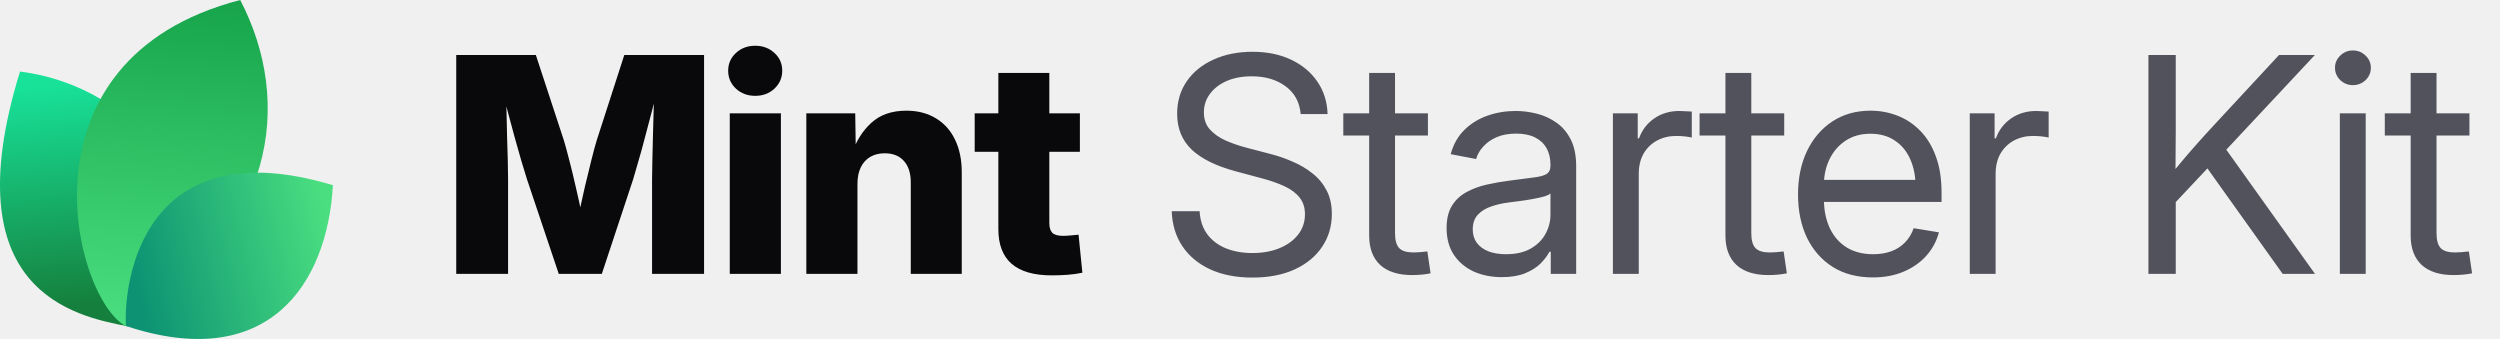
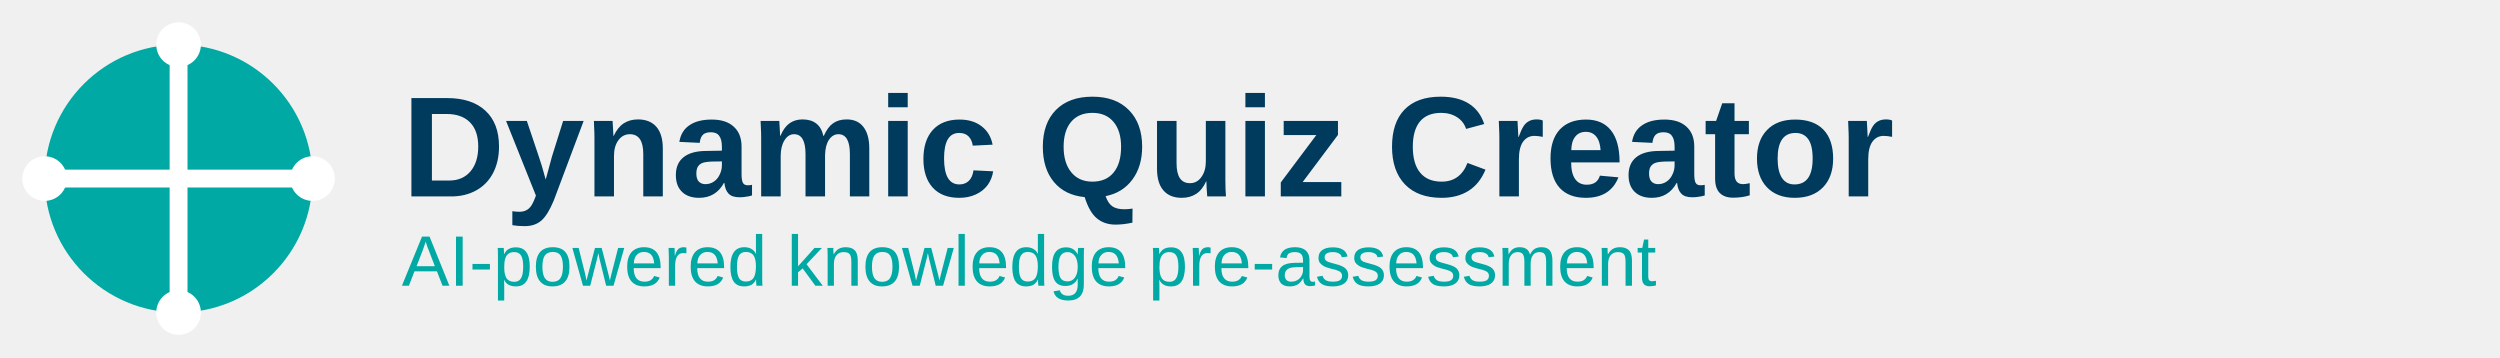
- <svg xmlns="http://www.w3.org/2000/svg" width="177" height="24" viewBox="0 0 177 24" fill="none">
-   <path d="M9.061 23.108C5.268 22.377 -3.391 20.627 1.417 5.064C9.634 6.099 16.973 14.064 9.061 23.108Z" fill="url(#paint0_linear_17557_2020)" />
-   <path d="M8.919 23.094C5.276 21.222 0.784 4.209 17.007 0C20.757 7.193 19.621 16.545 8.919 23.094Z" fill="url(#paint1_linear_17557_2020)" />
-   <path d="M8.914 23.079C8.735 19.882 10.159 9.085 23.57 13.111C23.181 20.123 18.984 26.418 8.914 23.079Z" fill="url(#paint2_linear_17557_2020)" />
-   <path d="M32.301 19.392V3.894H37.938L39.925 9.948C40.036 10.315 40.164 10.787 40.31 11.362C40.462 11.938 40.611 12.552 40.757 13.204C40.91 13.855 41.048 14.483 41.173 15.086C41.305 15.682 41.412 16.192 41.495 16.615H40.695C40.771 16.192 40.871 15.682 40.996 15.086C41.128 14.49 41.267 13.866 41.412 13.214C41.565 12.562 41.714 11.948 41.86 11.373C42.005 10.79 42.133 10.315 42.244 9.948L44.2 3.894H49.848V19.392H46.166V12.704C46.166 12.357 46.173 11.917 46.187 11.383C46.2 10.849 46.214 10.27 46.228 9.646C46.249 9.022 46.266 8.391 46.28 7.753C46.301 7.115 46.311 6.519 46.311 5.964H46.623C46.485 6.561 46.332 7.181 46.166 7.826C45.999 8.471 45.833 9.102 45.666 9.719C45.507 10.336 45.351 10.901 45.198 11.414C45.053 11.928 44.928 12.357 44.824 12.704L42.608 19.392H39.561L37.314 12.704C37.203 12.357 37.072 11.928 36.919 11.414C36.773 10.901 36.614 10.34 36.441 9.729C36.274 9.112 36.104 8.481 35.931 7.836C35.764 7.192 35.608 6.567 35.463 5.964H35.827C35.834 6.512 35.844 7.105 35.858 7.743C35.872 8.374 35.886 9.005 35.9 9.636C35.92 10.26 35.938 10.839 35.952 11.373C35.965 11.907 35.972 12.351 35.972 12.704V19.392H32.301ZM51.668 19.392V8.024H55.288V19.392H51.668ZM53.468 6.786C52.927 6.786 52.473 6.616 52.105 6.276C51.738 5.93 51.554 5.507 51.554 5.007C51.554 4.508 51.738 4.088 52.105 3.749C52.473 3.409 52.927 3.239 53.468 3.239C54.009 3.239 54.463 3.409 54.83 3.749C55.198 4.082 55.382 4.501 55.382 5.007C55.382 5.507 55.198 5.93 54.83 6.276C54.463 6.616 54.009 6.786 53.468 6.786ZM60.708 13.027V19.392H57.088V8.024H60.551L60.593 10.967H60.281C60.593 10.024 61.061 9.268 61.685 8.7C62.309 8.124 63.138 7.836 64.171 7.836C64.975 7.836 65.672 8.017 66.262 8.377C66.851 8.731 67.302 9.234 67.614 9.885C67.933 10.537 68.092 11.307 68.092 12.194V19.392H64.483V12.912C64.483 12.26 64.32 11.754 63.994 11.394C63.675 11.033 63.221 10.853 62.632 10.853C62.25 10.853 61.914 10.936 61.623 11.102C61.332 11.269 61.106 11.515 60.947 11.841C60.787 12.16 60.708 12.555 60.708 13.027ZM76.456 8.024V10.749H69.008V8.024H76.456ZM70.683 5.163H74.292V15.783C74.292 16.102 74.361 16.334 74.5 16.48C74.646 16.625 74.899 16.698 75.259 16.698C75.405 16.698 75.596 16.688 75.831 16.667C76.074 16.646 76.251 16.629 76.362 16.615L76.632 19.309C76.313 19.378 75.963 19.427 75.582 19.455C75.207 19.482 74.836 19.496 74.469 19.496C73.2 19.496 72.25 19.222 71.619 18.674C70.995 18.127 70.683 17.308 70.683 16.22V5.163Z" fill="#09090B" />
-   <path d="M88.667 19.652C87.523 19.652 86.528 19.458 85.682 19.07C84.843 18.681 84.188 18.137 83.716 17.437C83.245 16.736 82.992 15.908 82.957 14.951H84.933C84.968 15.596 85.148 16.14 85.474 16.584C85.8 17.021 86.24 17.354 86.795 17.582C87.35 17.804 87.974 17.915 88.667 17.915C89.388 17.915 90.026 17.801 90.581 17.572C91.143 17.343 91.583 17.024 91.902 16.615C92.228 16.199 92.391 15.717 92.391 15.169C92.391 14.698 92.266 14.306 92.017 13.994C91.767 13.675 91.413 13.408 90.956 13.193C90.498 12.978 89.954 12.787 89.323 12.621L87.502 12.132C86.123 11.765 85.082 11.255 84.382 10.603C83.689 9.944 83.342 9.095 83.342 8.055C83.342 7.174 83.571 6.404 84.028 5.746C84.486 5.087 85.117 4.577 85.921 4.217C86.726 3.849 87.645 3.666 88.678 3.666C89.718 3.666 90.63 3.853 91.413 4.227C92.204 4.602 92.824 5.122 93.275 5.787C93.726 6.446 93.965 7.209 93.993 8.076H92.089C92.013 7.23 91.656 6.574 91.018 6.11C90.387 5.638 89.586 5.403 88.615 5.403C87.95 5.403 87.36 5.513 86.847 5.735C86.341 5.957 85.946 6.262 85.661 6.651C85.377 7.032 85.235 7.469 85.235 7.961C85.235 8.447 85.377 8.849 85.661 9.168C85.946 9.48 86.317 9.74 86.774 9.948C87.232 10.149 87.724 10.319 88.251 10.457L89.884 10.884C90.439 11.023 90.977 11.206 91.496 11.435C92.023 11.657 92.495 11.934 92.911 12.267C93.334 12.593 93.67 12.995 93.92 13.474C94.17 13.945 94.294 14.504 94.294 15.149C94.294 16.015 94.066 16.788 93.608 17.468C93.157 18.148 92.512 18.681 91.673 19.07C90.834 19.458 89.832 19.652 88.667 19.652ZM101.097 8.024V9.594H95.106V8.024H101.097ZM96.937 5.163H98.767V16.521C98.767 17 98.865 17.347 99.059 17.562C99.26 17.77 99.6 17.874 100.078 17.874C100.21 17.874 100.366 17.867 100.546 17.853C100.733 17.832 100.903 17.815 101.056 17.801L101.285 19.351C101.097 19.392 100.886 19.423 100.65 19.444C100.414 19.465 100.189 19.475 99.974 19.475C98.996 19.475 98.244 19.236 97.717 18.758C97.197 18.272 96.937 17.579 96.937 16.677V5.163ZM106.33 19.621C105.595 19.621 104.932 19.489 104.343 19.226C103.754 18.955 103.285 18.564 102.939 18.05C102.592 17.53 102.419 16.896 102.419 16.147C102.419 15.495 102.547 14.965 102.804 14.556C103.06 14.146 103.403 13.828 103.833 13.599C104.263 13.363 104.742 13.186 105.269 13.068C105.796 12.95 106.333 12.857 106.881 12.787C107.574 12.69 108.132 12.617 108.555 12.569C108.978 12.52 109.287 12.441 109.481 12.33C109.675 12.212 109.772 12.014 109.772 11.737V11.654C109.772 11.203 109.679 10.815 109.492 10.489C109.311 10.163 109.041 9.91 108.68 9.729C108.32 9.549 107.872 9.459 107.338 9.459C106.805 9.459 106.34 9.546 105.945 9.719C105.556 9.892 105.241 10.118 104.998 10.395C104.755 10.665 104.593 10.953 104.509 11.258L102.71 10.915C102.897 10.222 103.22 9.65 103.677 9.199C104.135 8.748 104.679 8.412 105.31 8.19C105.941 7.968 106.607 7.857 107.307 7.857C107.8 7.857 108.295 7.92 108.795 8.044C109.301 8.169 109.765 8.381 110.188 8.679C110.611 8.97 110.951 9.369 111.208 9.875C111.464 10.374 111.593 11.005 111.593 11.768V19.392H109.793V17.822H109.7C109.568 18.085 109.363 18.359 109.086 18.643C108.809 18.921 108.444 19.153 107.994 19.34C107.543 19.527 106.988 19.621 106.33 19.621ZM106.621 17.998C107.321 17.998 107.904 17.867 108.368 17.603C108.84 17.333 109.19 16.986 109.419 16.563C109.654 16.133 109.772 15.682 109.772 15.211V13.692C109.703 13.769 109.554 13.841 109.325 13.911C109.096 13.973 108.829 14.032 108.524 14.088C108.226 14.143 107.921 14.192 107.609 14.233C107.304 14.275 107.033 14.309 106.798 14.337C106.354 14.393 105.938 14.49 105.549 14.628C105.168 14.76 104.86 14.954 104.624 15.211C104.388 15.467 104.27 15.811 104.27 16.241C104.27 16.615 104.367 16.934 104.561 17.198C104.762 17.461 105.04 17.662 105.393 17.801C105.747 17.933 106.156 17.998 106.621 17.998ZM114.193 19.392V8.024H115.951V9.792H116.045C116.253 9.209 116.61 8.741 117.116 8.388C117.622 8.034 118.219 7.857 118.905 7.857C119.058 7.857 119.217 7.864 119.384 7.878C119.55 7.885 119.682 7.892 119.779 7.899V9.74C119.716 9.719 119.578 9.695 119.363 9.667C119.155 9.639 118.922 9.625 118.666 9.625C118.174 9.625 117.726 9.733 117.324 9.948C116.922 10.163 116.603 10.471 116.367 10.874C116.138 11.276 116.024 11.758 116.024 12.319V19.392H114.193ZM126.322 8.024V9.594H120.33V8.024H126.322ZM122.161 5.163H123.992V16.521C123.992 17 124.089 17.347 124.283 17.562C124.484 17.77 124.824 17.874 125.302 17.874C125.434 17.874 125.59 17.867 125.77 17.853C125.958 17.832 126.127 17.815 126.28 17.801L126.509 19.351C126.322 19.392 126.11 19.423 125.874 19.444C125.639 19.465 125.413 19.475 125.198 19.475C124.221 19.475 123.468 19.236 122.941 18.758C122.421 18.272 122.161 17.579 122.161 16.677V5.163ZM132.604 19.642C131.502 19.642 130.555 19.396 129.765 18.903C128.974 18.404 128.364 17.714 127.934 16.834C127.511 15.946 127.3 14.927 127.3 13.775C127.3 12.611 127.511 11.584 127.934 10.697C128.364 9.802 128.964 9.102 129.734 8.596C130.51 8.089 131.408 7.836 132.428 7.836C133.1 7.836 133.738 7.954 134.341 8.19C134.952 8.426 135.489 8.783 135.954 9.261C136.425 9.74 136.793 10.343 137.056 11.071C137.327 11.792 137.462 12.645 137.462 13.63V14.296H128.433V12.735H136.463L135.631 13.297C135.631 12.541 135.506 11.876 135.257 11.3C135.007 10.725 134.643 10.277 134.165 9.958C133.686 9.632 133.107 9.469 132.428 9.469C131.748 9.469 131.162 9.632 130.67 9.958C130.177 10.284 129.796 10.725 129.526 11.279C129.262 11.827 129.13 12.441 129.13 13.12V14.046C129.13 14.864 129.273 15.572 129.557 16.168C129.841 16.757 130.243 17.211 130.763 17.53C131.283 17.842 131.901 17.998 132.615 17.998C133.093 17.998 133.523 17.929 133.905 17.79C134.293 17.645 134.619 17.433 134.882 17.156C135.153 16.879 135.354 16.546 135.486 16.157L137.275 16.449C137.108 17.08 136.81 17.634 136.38 18.113C135.95 18.591 135.413 18.966 134.768 19.236C134.123 19.507 133.402 19.642 132.604 19.642ZM139.459 19.392V8.024H141.217V9.792H141.311C141.519 9.209 141.876 8.741 142.382 8.388C142.888 8.034 143.485 7.857 144.171 7.857C144.324 7.857 144.483 7.864 144.649 7.878C144.816 7.885 144.948 7.892 145.045 7.899V9.74C144.982 9.719 144.844 9.695 144.629 9.667C144.421 9.639 144.188 9.625 143.932 9.625C143.439 9.625 142.992 9.733 142.59 9.948C142.188 10.163 141.869 10.471 141.633 10.874C141.404 11.276 141.29 11.758 141.29 12.319V19.392H139.459ZM153.429 14.961V12.715C153.783 12.257 154.136 11.82 154.49 11.404C154.844 10.981 155.204 10.565 155.572 10.156C155.939 9.74 156.314 9.327 156.695 8.918L161.355 3.894H163.893L157.277 10.967H157.184L153.429 14.961ZM152.108 19.392V3.894H154.043V9.241L154.022 12.559L154.043 13.505V19.392H152.108ZM161.615 19.392L155.967 11.477L157.173 9.969L163.903 19.392H161.615ZM165.661 19.392V8.024H167.492V19.392H165.661ZM166.587 6.027C166.24 6.027 165.942 5.909 165.692 5.673C165.443 5.43 165.318 5.139 165.318 4.799C165.318 4.459 165.443 4.172 165.692 3.936C165.942 3.693 166.24 3.572 166.587 3.572C166.934 3.572 167.232 3.693 167.482 3.936C167.731 4.172 167.856 4.459 167.856 4.799C167.856 5.139 167.731 5.43 167.482 5.673C167.232 5.909 166.934 6.027 166.587 6.027ZM174.836 8.024V9.594H168.844V8.024H174.836ZM170.675 5.163H172.506V16.521C172.506 17 172.603 17.347 172.797 17.562C172.998 17.77 173.338 17.874 173.816 17.874C173.948 17.874 174.104 17.867 174.284 17.853C174.472 17.832 174.641 17.815 174.794 17.801L175.023 19.351C174.836 19.392 174.624 19.423 174.388 19.444C174.153 19.465 173.927 19.475 173.712 19.475C172.735 19.475 171.982 19.236 171.455 18.758C170.935 18.272 170.675 17.579 170.675 16.677V5.163Z" fill="#52525C" />
-   <defs>
-     <linearGradient id="paint0_linear_17557_2020" x1="3.776" y1="5.916" x2="5.232" y2="21.559" gradientUnits="userSpaceOnUse">
-       <stop stop-color="#18E299" />
-       <stop offset="1" stop-color="#15803D" />
-     </linearGradient>
-     <linearGradient id="paint1_linear_17557_2020" x1="12.171" y1="-0.718" x2="10.19" y2="22.983" gradientUnits="userSpaceOnUse">
-       <stop stop-color="#16A34A" />
-       <stop offset="1" stop-color="#4ADE80" />
-     </linearGradient>
-     <linearGradient id="paint2_linear_17557_2020" x1="23.133" y1="15.353" x2="9.338" y2="18.52" gradientUnits="userSpaceOnUse">
-       <stop stop-color="#4ADE80" />
-       <stop offset="1" stop-color="#0D9373" />
-     </linearGradient>
-   </defs>
+ <svg xmlns="http://www.w3.org/2000/svg" width="280" height="40" viewBox="0 0 280 40" font-family="Arial, sans-serif">
+   <g transform="translate(5, 5)">
+     <circle cx="15" cy="15" r="15" fill="#00A9A4" />
+     <path d="M15 0 L15 30 M0 15 L30 15" stroke="white" stroke-width="2" />
+     <circle cx="15" cy="0" r="2.5" fill="white" />
+     <circle cx="15" cy="30" r="2.5" fill="white" />
+     <circle cx="0" cy="15" r="2.5" fill="white" />
+     <circle cx="30" cy="15" r="2.5" fill="white" />
+   </g>
+   <text x="45" y="22" font-size="16" fill="#003A5D" font-weight="bold">Dynamic Quiz Creator</text>
+   <text x="45" y="32" font-size="8" fill="#00A9A4">AI-powered knowledge pre-assessment</text>
</svg>
